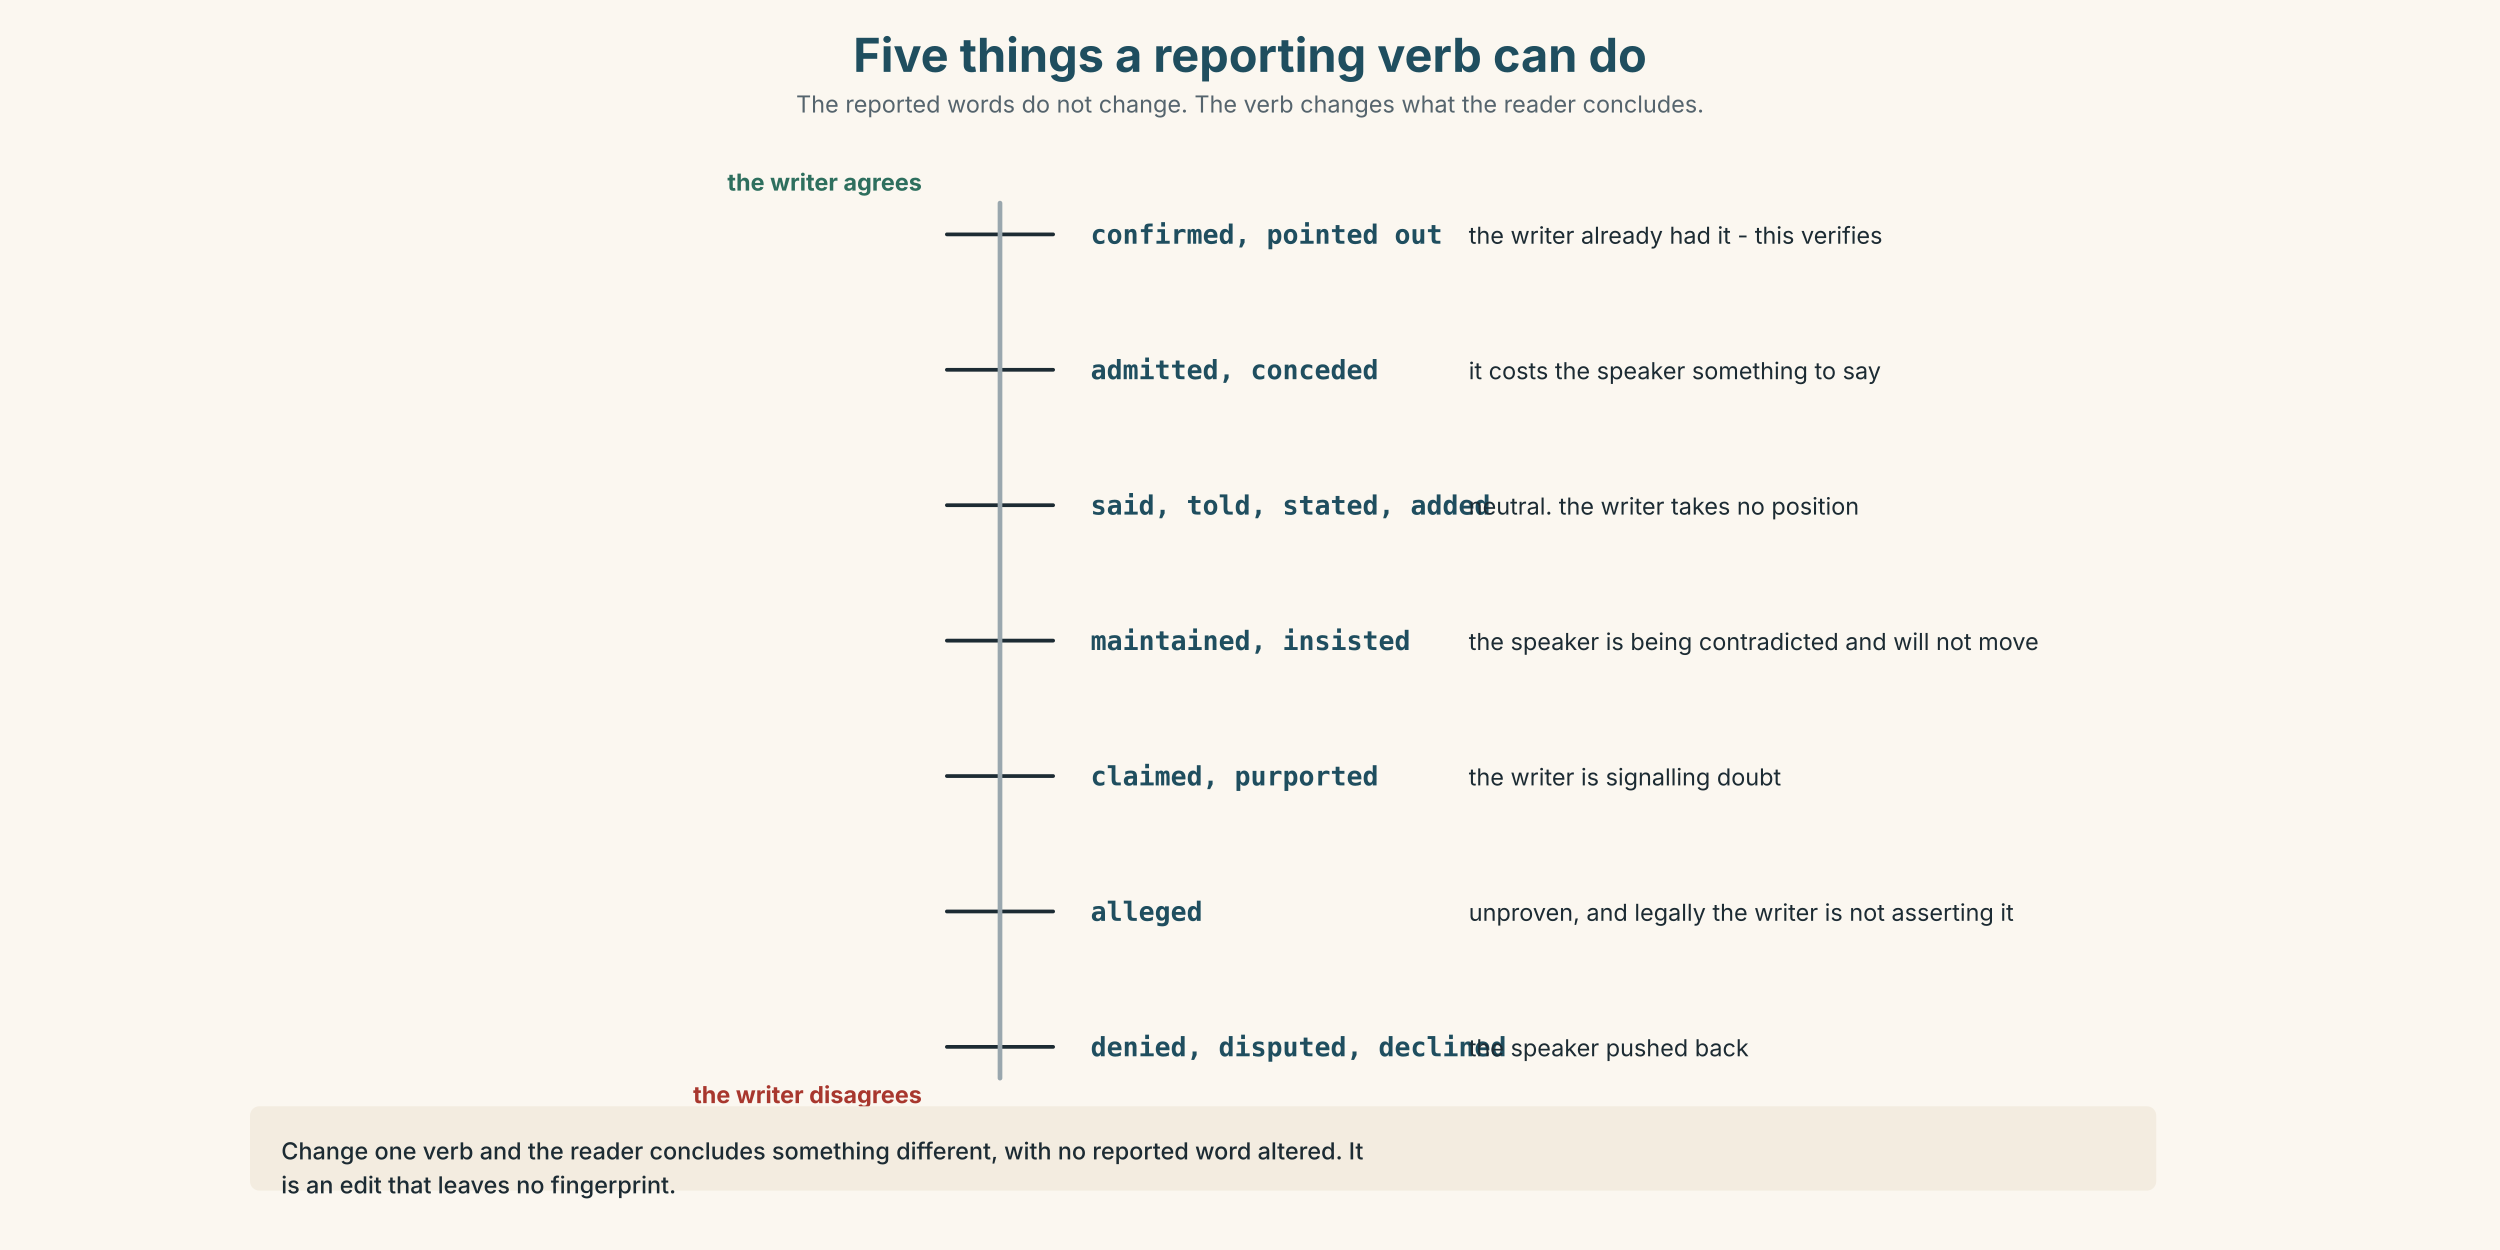
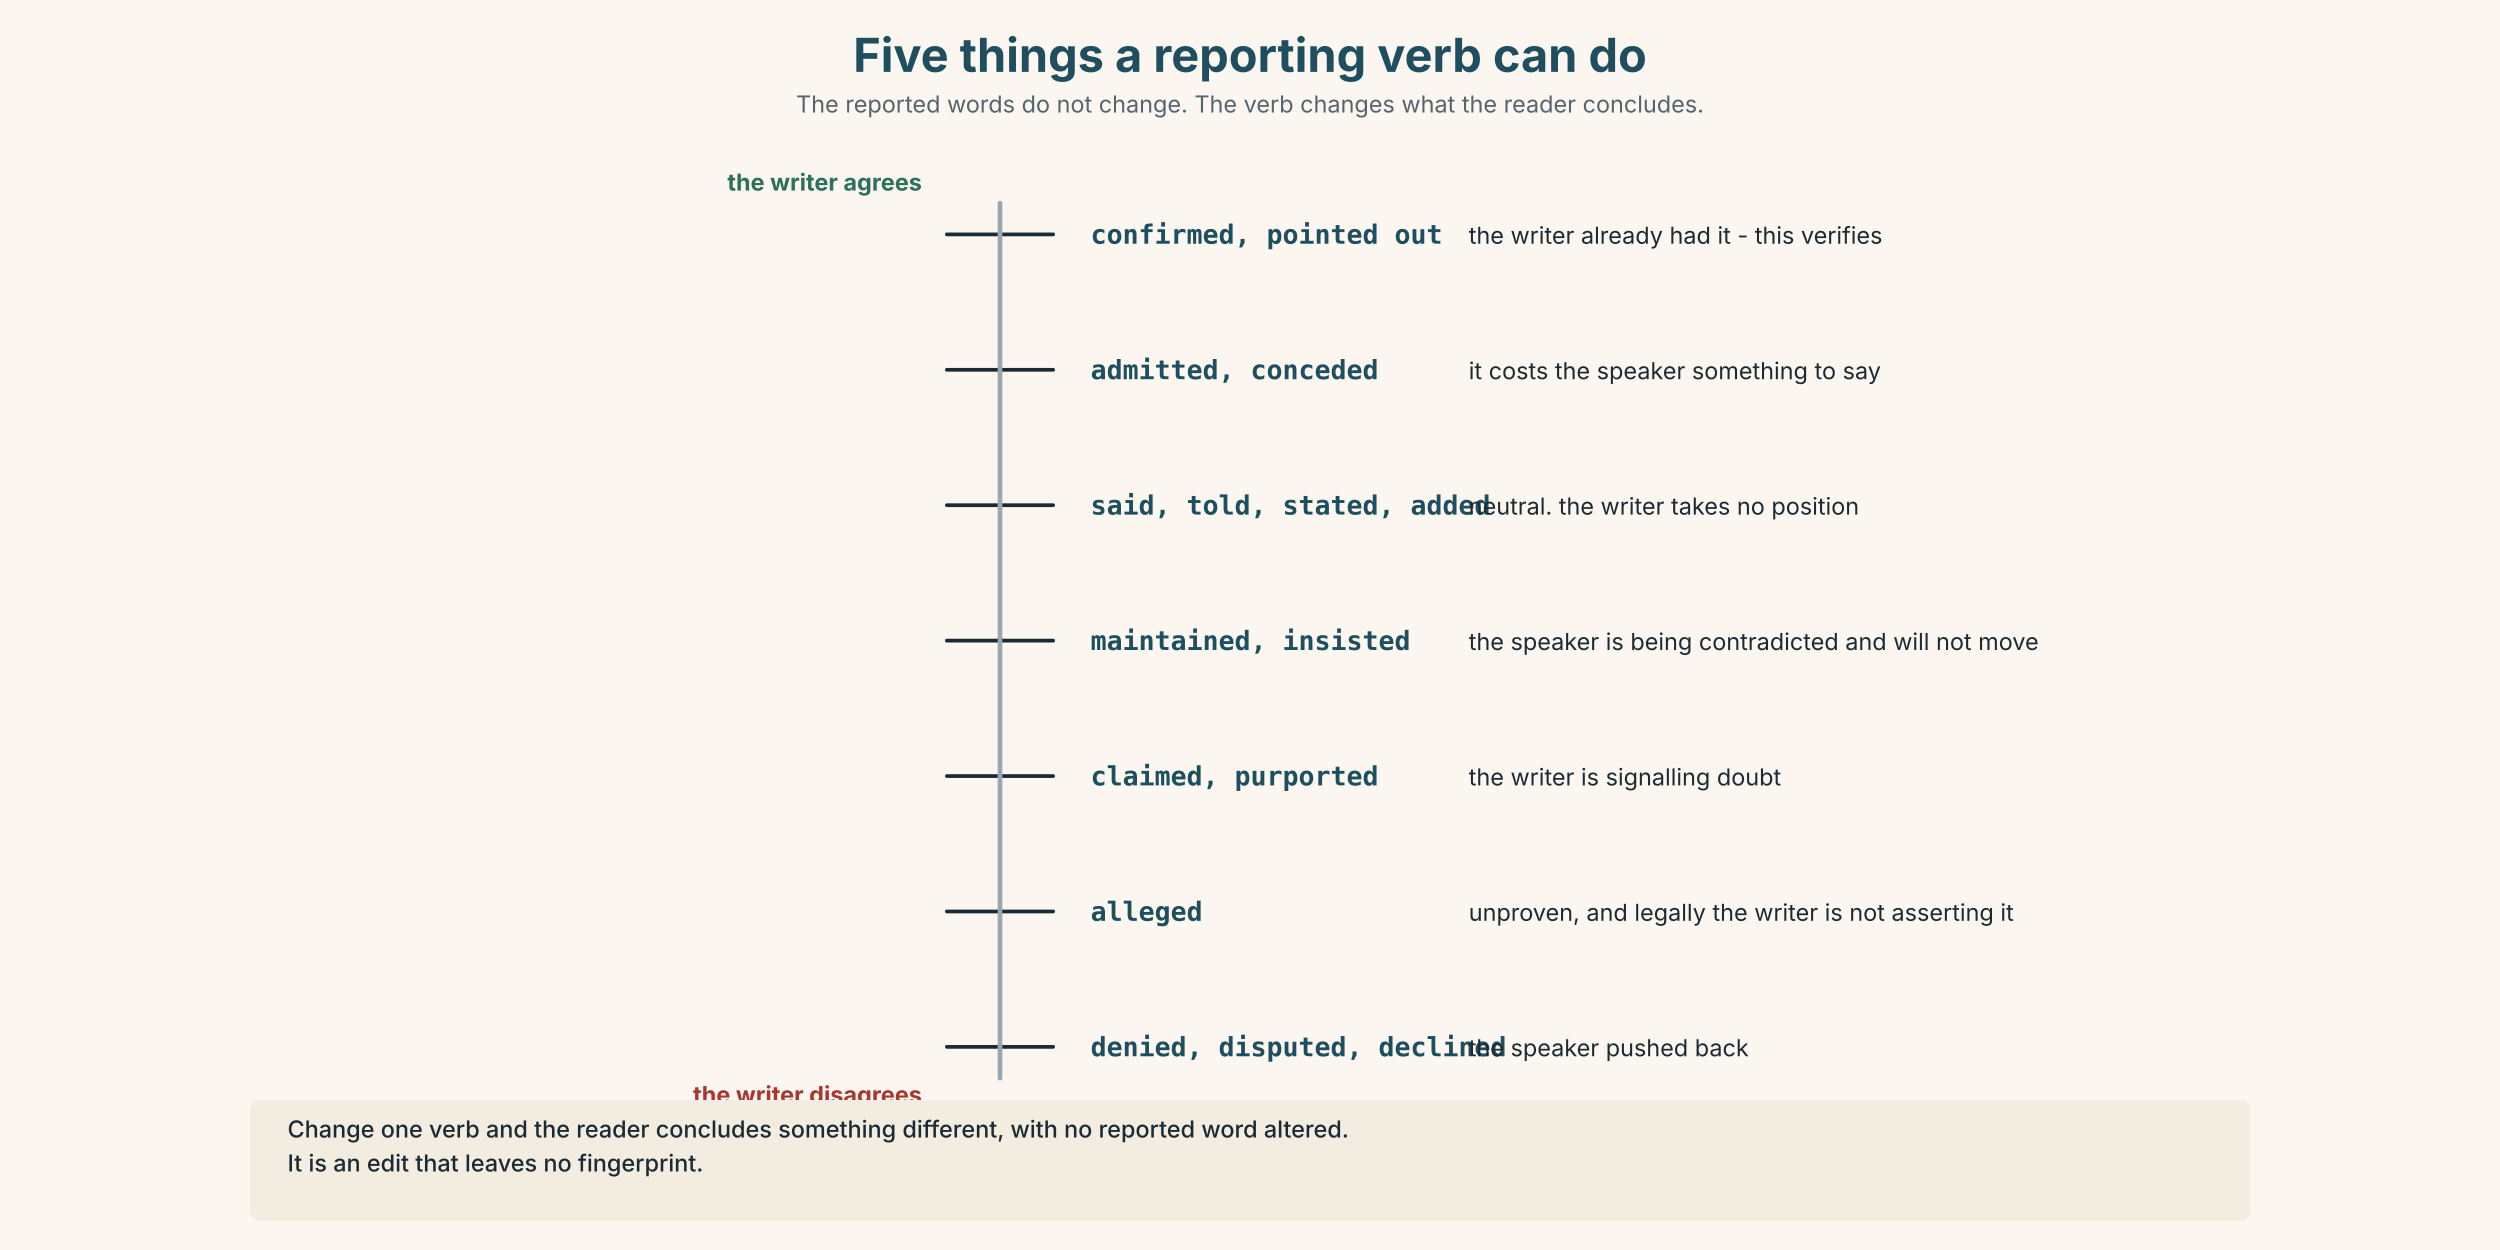
<svg xmlns="http://www.w3.org/2000/svg" width="1600" height="800" viewBox="0 0 1600 800">
  <g id="00_ground">
    <rect x="0" y="0" width="1600" height="800" rx="0" fill="#FBF7F0" />
  </g>
  <g id="10_context">
    <line x1="606.0" y1="150.0" x2="674.0" y2="150.0" stroke="#1C2B33" stroke-width="2.4" stroke-linecap="round" />
    <line x1="606.0" y1="236.667" x2="674.0" y2="236.667" stroke="#1C2B33" stroke-width="2.4" stroke-linecap="round" />
    <line x1="606.0" y1="323.333" x2="674.0" y2="323.333" stroke="#1C2B33" stroke-width="2.4" stroke-linecap="round" />
    <line x1="606.0" y1="410.0" x2="674.0" y2="410.0" stroke="#1C2B33" stroke-width="2.4" stroke-linecap="round" />
    <line x1="606.0" y1="496.667" x2="674.0" y2="496.667" stroke="#1C2B33" stroke-width="2.4" stroke-linecap="round" />
    <line x1="606.0" y1="583.333" x2="674.0" y2="583.333" stroke="#1C2B33" stroke-width="2.4" stroke-linecap="round" />
    <line x1="606.0" y1="670.0" x2="674.0" y2="670.0" stroke="#1C2B33" stroke-width="2.4" stroke-linecap="round" />
    <line x1="640.0" y1="130" x2="640.0" y2="690" stroke="#9AA7AE" stroke-width="3" stroke-linecap="round" />
  </g>
  <g id="20_subject">
    <text x="698.0" y="156.0" font-family="DejaVu Sans Mono, monospace" font-size="17" fill="#1F4E5F" text-anchor="start" font-weight="700" font-style="normal">confirmed, pointed out</text>
    <text x="940.0" y="156.0" font-family="Inter, DejaVu Sans, sans-serif" font-size="15" fill="#1C2B33" text-anchor="start" font-weight="400" font-style="normal">the writer already had it - this verifies</text>
    <text x="698.0" y="242.667" font-family="DejaVu Sans Mono, monospace" font-size="17" fill="#1F4E5F" text-anchor="start" font-weight="700" font-style="normal">admitted, conceded</text>
    <text x="940.0" y="242.667" font-family="Inter, DejaVu Sans, sans-serif" font-size="15" fill="#1C2B33" text-anchor="start" font-weight="400" font-style="normal">it costs the speaker something to say</text>
    <text x="698.0" y="329.333" font-family="DejaVu Sans Mono, monospace" font-size="17" fill="#1F4E5F" text-anchor="start" font-weight="700" font-style="normal">said, told, stated, added</text>
    <text x="940.0" y="329.333" font-family="Inter, DejaVu Sans, sans-serif" font-size="15" fill="#1C2B33" text-anchor="start" font-weight="400" font-style="normal">neutral. the writer takes no position</text>
    <text x="698.0" y="416.0" font-family="DejaVu Sans Mono, monospace" font-size="17" fill="#1F4E5F" text-anchor="start" font-weight="700" font-style="normal">maintained, insisted</text>
    <text x="940.0" y="416.0" font-family="Inter, DejaVu Sans, sans-serif" font-size="15" fill="#1C2B33" text-anchor="start" font-weight="400" font-style="normal">the speaker is being contradicted and will not move</text>
    <text x="698.0" y="502.667" font-family="DejaVu Sans Mono, monospace" font-size="17" fill="#1F4E5F" text-anchor="start" font-weight="700" font-style="normal">claimed, purported</text>
    <text x="940.0" y="502.667" font-family="Inter, DejaVu Sans, sans-serif" font-size="15" fill="#1C2B33" text-anchor="start" font-weight="400" font-style="normal">the writer is signalling doubt</text>
    <text x="698.0" y="589.333" font-family="DejaVu Sans Mono, monospace" font-size="17" fill="#1F4E5F" text-anchor="start" font-weight="700" font-style="normal">alleged</text>
    <text x="940.0" y="589.333" font-family="Inter, DejaVu Sans, sans-serif" font-size="15" fill="#1C2B33" text-anchor="start" font-weight="400" font-style="normal">unproven, and legally the writer is not asserting it</text>
    <text x="698.0" y="676.0" font-family="DejaVu Sans Mono, monospace" font-size="17" fill="#1F4E5F" text-anchor="start" font-weight="700" font-style="normal">denied, disputed, declined</text>
    <text x="940.0" y="676.0" font-family="Inter, DejaVu Sans, sans-serif" font-size="15" fill="#1C2B33" text-anchor="start" font-weight="400" font-style="normal">the speaker pushed back</text>
  </g>
  <g id="40_callouts">
    <text x="800.0" y="46" font-family="Inter, DejaVu Sans, sans-serif" font-size="30" fill="#1F4E5F" text-anchor="middle" font-weight="700" font-style="normal">Five things a reporting verb can do</text>
    <text x="800.0" y="72" font-family="Inter, DejaVu Sans, sans-serif" font-size="15" fill="#55646D" text-anchor="middle" font-weight="400" font-style="normal">The reported words do not change. The verb changes what the reader concludes.</text>
    <text x="590.0" y="122" font-family="Inter, DejaVu Sans, sans-serif" font-size="15" fill="#2E6F5E" text-anchor="end" font-weight="700" font-style="normal">the writer agrees</text>
    <text x="590.0" y="706" font-family="Inter, DejaVu Sans, sans-serif" font-size="15" fill="#A8372E" text-anchor="end" font-weight="700" font-style="normal">the writer disagrees</text>
-     <rect x="160" y="708" width="1220" height="54" rx="6" fill="#F3ECE0" />
-     <text x="180" y="742.0" font-family="Inter, DejaVu Sans, sans-serif" font-size="15" fill="#1C2B33" text-anchor="start" font-weight="500" font-style="normal">Change one verb and the reader concludes something different, with no reported word altered. It</text>
-     <text x="180" y="763.75" font-family="Inter, DejaVu Sans, sans-serif" font-size="15" fill="#1C2B33" text-anchor="start" font-weight="500" font-style="normal">is an edit that leaves no fingerprint.</text>
+     <rect x="160" y="704" width="1280" height="77.5" rx="6" fill="#F3ECE0" />
+     <text x="184" y="728.0" font-family="Inter, DejaVu Sans, sans-serif" font-size="15" fill="#1C2B33" text-anchor="start" font-weight="500" font-style="normal">Change one verb and the reader concludes something different, with no reported word altered.</text>
+     <text x="184" y="749.75" font-family="Inter, DejaVu Sans, sans-serif" font-size="15" fill="#1C2B33" text-anchor="start" font-weight="500" font-style="normal">It is an edit that leaves no fingerprint.</text>
  </g>
</svg>
